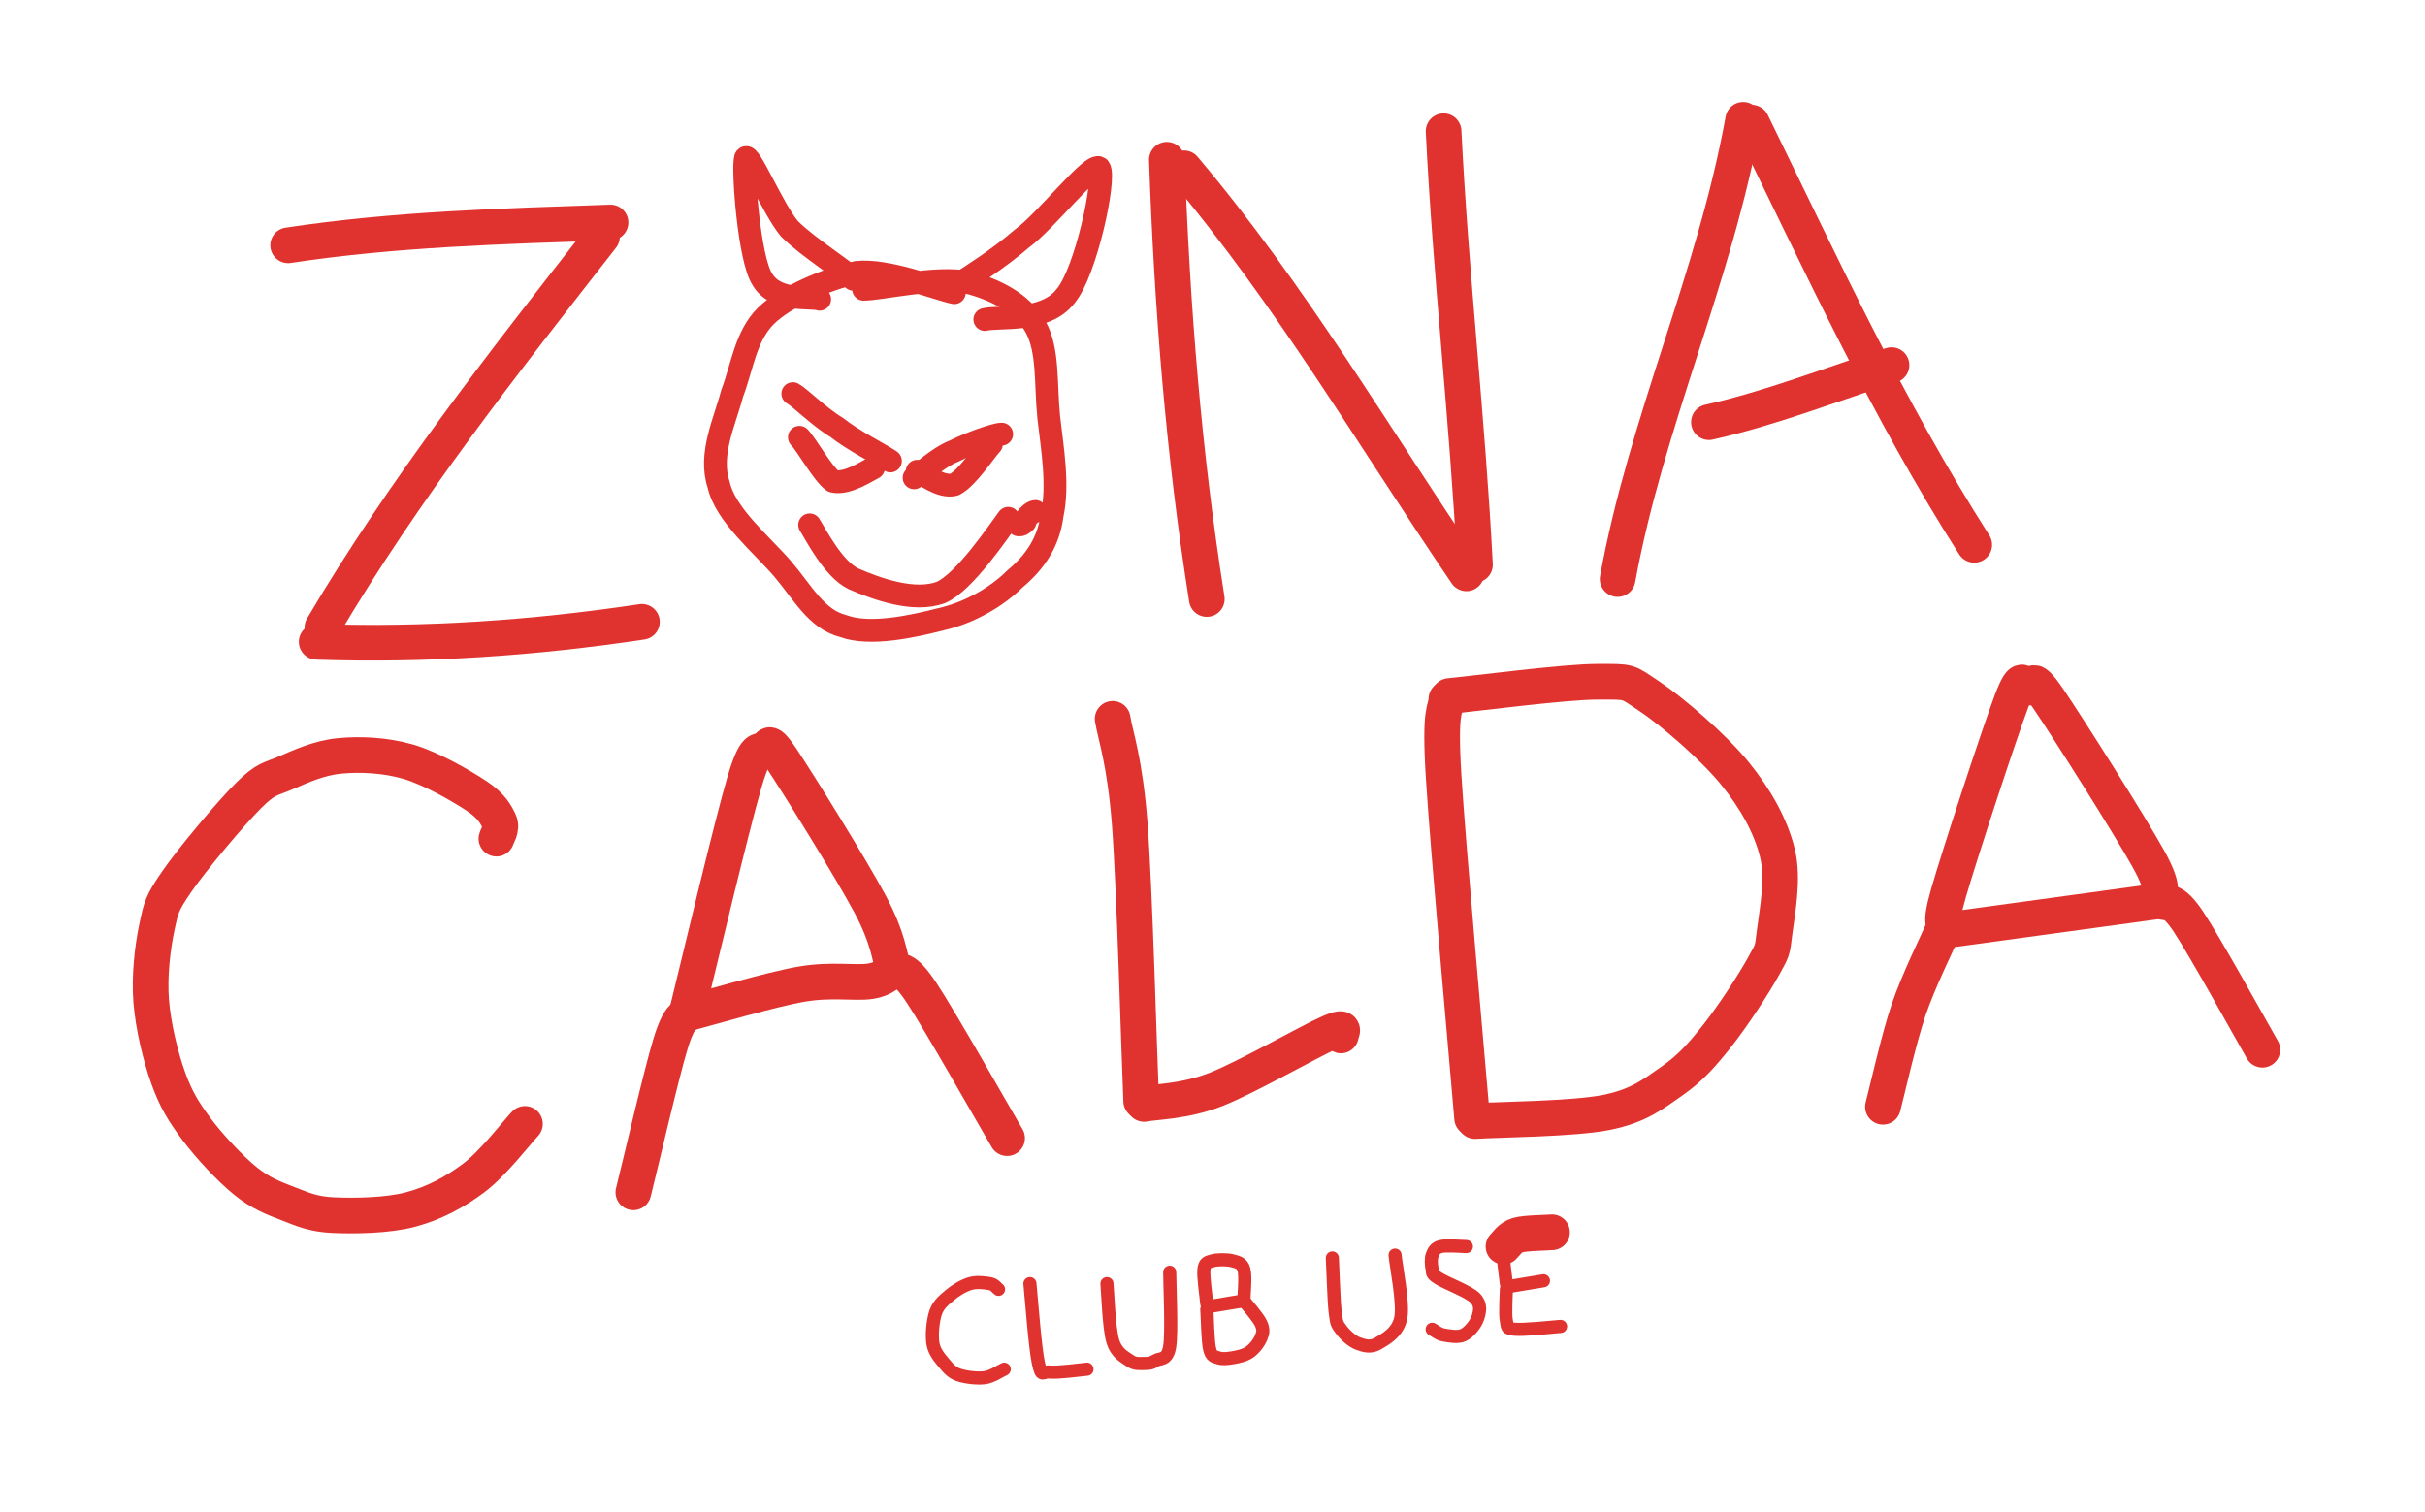
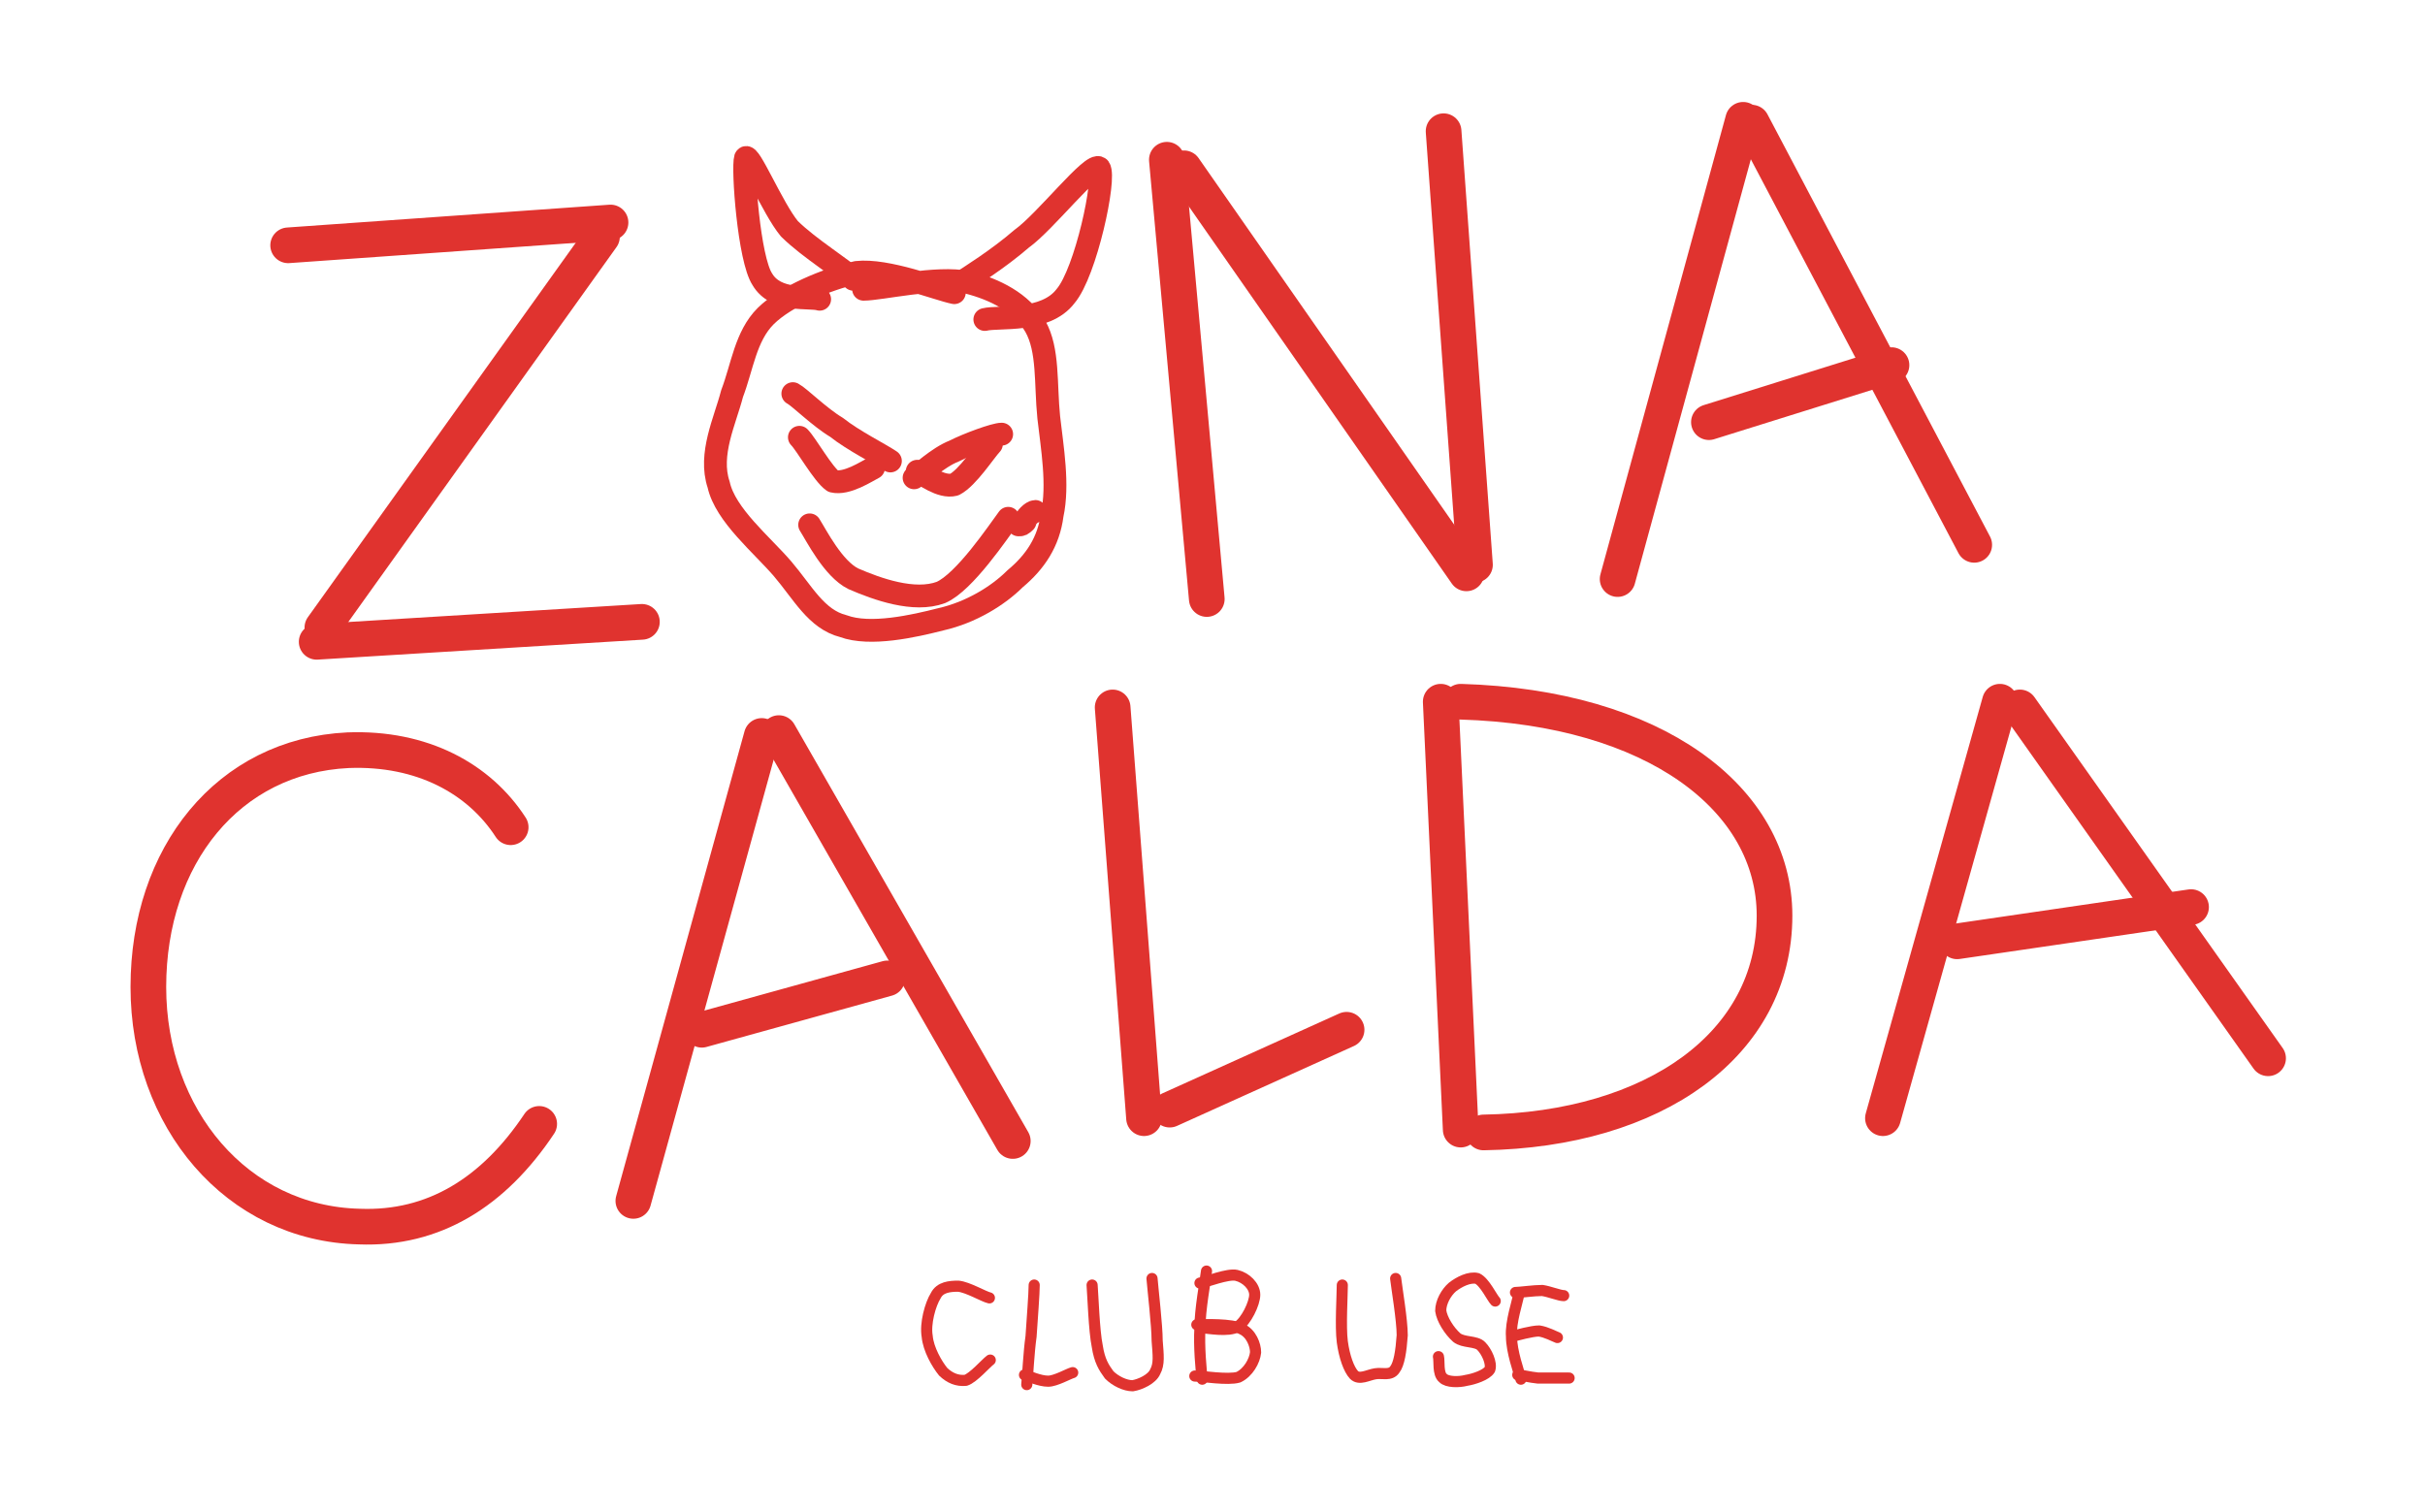
<svg xmlns="http://www.w3.org/2000/svg" viewBox="100 120 850 530" width="3400" height="2120" fill="none" stroke-linecap="round" stroke-linejoin="round">
  <g stroke="#e0332f" stroke-width="12.5">
-     <path d="M201 206C238.5 200.3 276.2 199.3 314 198" />
-     <path d="M311 203C276.4 247.3 241.6 291.5 213 340" />
-     <path d="M211 345C249.2 346.3 287.2 343.7 325 338" />
-     <path d="M509 176C510.8 227.6 514.9 279 523 330" />
-     <path d="M515 179C552.4 223.3 581.6 273.3 614 321" />
-     <path d="M606 166C608.5 216.7 614.4 267.3 617 318" />
-     <path d="M667 323C677 268.1 701.1 217 711 162" />
-     <path d="M714 163C738.5 213.1 761.9 263.8 792 311" />
-     <path d="M699 268C720.9 263.1 741.7 254.8 763 248" />
-     <path d="M782 445C782.2 443.0 779.2 446.2 783.0 433.0C786.8 419.8 800.5 378.0 805.0 366.0C809.5 354.0 809.2 361.8 810.0 361.0" />
-     <path d="M501 507C505.2 506.2 515.2 506.2 526.0 502.0C536.8 497.8 558.7 485.2 566.0 482.0C573.3 478.8 569.3 482.8 570.0 483.0" />
-     <path d="M857 435C856.3 432.7 859.5 432.7 853.0 421.0C846.5 409.3 824.8 375.0 818.0 365.0C811.2 355.0 813.0 361.7 812.0 361.0" />
-     <path d="M616 512C614.3 492.0 607.5 416.5 606.0 392.0C604.5 367.5 606.8 369.5 607.0 365.0" />
-     <path d="M893 488C888.7 480.5 872.8 451.7 867.0 443.0C861.2 434.3 859.5 437.2 858.0 436.0" />
-     <path d="M627 557C627.8 556.3 629.2 553.8 632.0 553.0C634.8 552.2 642.0 552.2 644.0 552.0" />
-     <path d="M414 460C415.5 461.3 416.5 458.2 423.0 468.0C429.5 477.8 448.0 510.5 453.0 519.0" />
-     <path d="M617 513C624.7 512.5 651.5 512.3 663.0 510.0C674.5 507.7 679.5 503.5 686.0 499.0C692.5 494.5 696.7 489.7 702.0 483.0C707.3 476.3 714.7 465.0 718.0 459.0C721.3 453.0 721.2 453.7 722.0 447.0C722.8 440.3 725.3 428.3 723.0 419.0C720.7 409.7 715.5 400.2 708.0 391.0C700.5 381.8 686.0 369.3 678.0 364.0C670.0 358.7 671.7 359.0 660.0 359.0C648.3 359.0 616.7 363.2 608.0 364.0" />
-     <path d="M856 436L783 446" />
-     <path d="M413 460C411.7 460.7 410.3 463.2 405.0 464.0C399.7 464.8 391.5 463.2 381.0 465.0C370.5 466.8 348.5 473.3 342.0 475.0" />
-     <path d="M341 474C344.3 460.7 356.5 409.2 361.0 394.0C365.5 378.8 366.8 384.8 368.0 383.0" />
-     <path d="M322 538C324.2 529.3 331.8 496.5 335.0 486.0C338.2 475.5 340.0 476.8 341.0 475.0" />
-     <path d="M369 383C369.8 383.5 368.0 377.0 374.0 386.0C380.0 395.0 398.5 424.8 405.0 437.0C411.5 449.2 411.7 455.3 413.0 459.0" />
-     <path d="M760 508C761.5 502.3 765.5 484.3 769.0 474.0C772.5 463.7 779.0 450.7 781.0 446.0" />
-     <path d="M274 414C274.2 413.0 276.2 410.5 275.0 408.0C273.8 405.5 272.3 402.5 267.0 399.0C261.7 395.5 251.0 389.3 243.0 387.0C235.0 384.7 226.2 384.3 219.0 385.0C211.8 385.7 205.3 388.7 200.0 391.0C194.7 393.3 193.3 392.7 187.0 399.0C180.7 405.3 167.3 421.3 162.0 429.0C156.7 436.7 156.5 438.0 155.0 445.0C153.5 452.0 152.3 462.2 153.0 471.0C153.7 479.8 156.3 490.5 159.0 498.0C161.7 505.5 164.5 510.0 169.0 516.0C173.5 522.0 180.7 529.7 186.0 534.0C191.3 538.3 195.8 540.0 201.0 542.0C206.2 544.0 209.8 545.7 217.0 546.0C224.2 546.3 235.8 546.2 244.0 544.0C252.2 541.8 259.3 538.0 266.0 533.0C272.7 528.0 281.0 517.2 284.0 514.0" />
-     <path d="M500 506C499.3 489.8 497.7 431.3 496.0 409.0C494.3 386.7 491.0 378.2 490.0 372.0" />
+     <path d="M201 206L314 198" />
+     <path d="M311 203L213 340" />
+     <path d="M211 345L325 338" />
+     <path d="M509 176L523 330" />
+     <path d="M515 179L614 321" />
+     <path d="M606 166L617 318" />
+     <path d="M667 323L711 162" />
+     <path d="M714 163L792 311" />
+     <path d="M699 268L763 248" />
+     <path d="M279 410C268 393 248 382 222 383C180 385 152 420 152 466C152 512 183 549 226 550C252 551 273 538 289 514" />
+     <path d="M322 541L367 378" />
+     <path d="M373 377L455 520" />
+     <path d="M346 481L411 463" />
+     <path d="M490 368L501 512" />
+     <path d="M510 509L572 481" />
+     <path d="M605 366L612 516" />
+     <path d="M612 366C680 368 722 400 722 441C722 486 680 516 620 517" />
+     <path d="M760 512L801 366" />
+     <path d="M808 368L895 491" />
+     <path d="M786 450L868 438" />
  </g>
  <g stroke="#e0332f" stroke-width="8">
    <path d="M402.7 221.4C408.6 221.4 428.6 216.7 439.2 219C448.7 221.4 458.1 226.1 462.9 234.4C467.6 242.7 466.4 254.5 467.6 266.3C468.8 276.9 471.1 289.9 468.8 300.5C467.6 309.9 462.9 317 455.8 322.9C449.9 328.8 440.4 334.7 429.8 337.1C420.4 339.5 405 343 395.6 339.5C386.1 337.1 381.4 327.7 374.3 319.4C367.2 311.1 354.2 300.5 351.9 289.9C348.3 279.2 354.2 267.4 356.6 258C360.2 248.6 361.3 237.9 368.4 230.8C375.5 223.8 389.7 217.9 400.3 215.5C410.9 214.3 428.6 221.4 434.5 222.6" />
    <path d="M387.3 224.9C383.8 223.8 372 226.1 367.2 217.9C362.5 210.8 360.2 178.9 361.3 175.4C362.5 173 370.8 193.1 376.7 200.2C383.8 207.2 395.6 214.3 399.1 217.9" />
    <path d="M445.2 232C449.9 230.8 466.4 233.2 473.5 223.8C480.6 215.5 487.7 182.4 485.3 178.9C482.9 176.5 466.4 197.8 458.1 203.7C449.9 210.8 440.4 216.7 436.9 219" />
    <path d="M377.9 258C380.2 259.2 387.3 266.3 393.2 269.8C399.1 274.5 408.6 279.2 412.1 281.6" />
    <path d="M380.2 273.3C382.6 275.7 388.5 286.3 392 288.7C396.8 289.9 403.8 285.2 406.2 284" />
    <path d="M451.1 272.2C448.7 272.2 439.2 275.7 434.5 278.1C428.6 280.4 422.7 286.3 420.4 287.5" />
    <path d="M447.5 275.7C445.2 278.1 439.2 287.5 434.5 289.9C429.8 291.1 423.9 286.3 421.5 285.2" />
    <path d="M383.8 304C386.1 307.6 392 319.4 399.1 322.9C407.4 326.5 420.4 331.2 429.8 327.7C438.1 324.1 449.9 306.4 453.4 301.7" />
    <path d="M457 304C458.1 304 458.1 304 459.3 302.9C459.3 301.7 461.7 299.3 462.9 299.3" />
  </g>
-   <g stroke="#e0332f" stroke-width="4.6">
-     <path d="M644 552C641.8 552.2 633.8 552.2 631.0 553.0C628.2 553.8 627.5 554.2 627.0 557.0C626.5 559.8 627.8 567.8 628.0 570.0" />
-     <path d="M628 572C628.0 573.8 627.5 580.7 628.0 583.0C628.5 585.3 627.8 585.7 631.0 586.0C634.2 586.3 644.3 585.2 647.0 585.0" />
-     <path d="M567 561C567.2 564.2 567.5 575.8 568.0 580.0C568.5 584.2 568.7 584.2 570.0 586.0C571.3 587.8 573.8 590.2 576.0 591.0C578.2 591.8 580.5 592.5 583.0 591.0C585.5 589.5 590.0 587.2 591.0 582.0C592.0 576.8 589.3 563.7 589.0 560.0" />
-     <path d="M523 577C522.8 575.0 521.7 567.5 522.0 565.0C522.3 562.5 523.3 562.5 525.0 562.0C526.7 561.5 530.2 561.5 532.0 562.0C533.8 562.5 535.3 562.7 536.0 565.0C536.7 567.3 536.0 574.2 536.0 576.0" />
-     <path d="M629 571L641 569" />
-     <path d="M523 579C523.2 581.3 523.3 590.2 524.0 593.0C524.7 595.8 525.7 595.5 527.0 596.0C528.3 596.5 530.2 596.3 532.0 596.0C533.8 595.7 536.3 595.2 538.0 594.0C539.7 592.8 541.3 590.7 542.0 589.0C542.7 587.3 543.0 586.2 542.0 584.0C541.0 581.8 537.0 577.3 536.0 576.0" />
-     <path d="M602 586C602.7 586.3 604.2 587.7 606.0 588.0C607.8 588.3 611.0 589.0 613.0 588.0C615.0 587.0 617.3 584.2 618.0 582.0C618.7 579.8 619.3 577.3 617.0 575.0C614.7 572.7 606.5 569.7 604.0 568.0C601.5 566.3 602.3 566.3 602.0 565.0C601.7 563.7 601.5 561.3 602.0 560.0C602.5 558.7 603.0 557.5 605.0 557.0C607.0 556.5 612.5 557.0 614.0 557.0" />
-     <path d="M450 572C449.5 571.7 448.7 570.3 447.0 570.0C445.3 569.7 442.3 569.3 440.0 570.0C437.7 570.7 435.0 572.3 433.0 574.0C431.0 575.7 429.0 577.2 428.0 580.0C427.0 582.8 426.5 588.0 427.0 591.0C427.5 594.0 429.5 596.2 431.0 598.0C432.5 599.8 433.7 601.2 436.0 602.0C438.3 602.8 442.3 603.3 445.0 603.0C447.7 602.7 450.8 600.5 452.0 600.0" />
-     <path d="M524 578L536 576" />
-     <path d="M510 566C510.0 570.3 510.8 586.8 510.0 592.0C509.2 597.2 506.5 596.0 505.0 597.0C503.5 598.0 502.5 598.0 501.0 598.0C499.5 598.0 497.8 598.3 496.0 597.0C494.2 595.7 491.3 594.5 490.0 590.0C488.7 585.5 488.3 573.3 488.0 570.0" />
-     <path d="M481 600C478.8 600.2 470.8 601.3 468.0 601.0C465.2 600.7 465.2 603.2 464.0 598.0C462.8 592.8 461.5 574.7 461.0 570.0" />
+   <g stroke="#e0332f" stroke-width="3.9">
+     <path d="M446.8 575C444.9 574.6 439.2 571.2 435.9 570.9C432.9 570.9 429.5 571.2 428 574.2C426.1 577.2 424.2 584 425 588.5C425.4 593 428.4 598.2 430.6 600.9C432.9 603.1 435.5 604.2 438.5 603.9C441.1 603.1 445.6 597.9 447.1 596.8" />
+     <path d="M462.5 570.5C462.5 573.5 461.8 582.5 461.4 588.5C460.6 594.1 460.2 602.8 459.9 605.4" />
+     <path d="M459.1 602C460.6 602.4 464.4 604.2 467.4 604.2C470 604.2 474.5 601.6 476 601.2" />
+     <path d="M482.8 570.5C483.1 574.2 483.5 586.6 484.6 591.9C485.4 597.1 486.9 599.4 488.8 602C491 604.2 494.4 605.8 497 605.8C499.6 605.4 503.8 603.5 504.9 600.9C506.4 598.2 506 595.2 505.6 590C505.6 584.8 504.1 572 503.8 568.2" />
+     <path d="M522.9 565.6C522.5 569 520.6 579.1 520.6 585.5C520.2 591.9 521 600.5 521.4 603.5" />
+     <path d="M520.6 569.8C522.9 569.4 530.4 566.4 533.4 567.1C536.8 567.9 539.8 570.9 539.8 573.9C539.8 576.9 536.8 583.2 533.8 585.1C530.4 587 523.2 585.5 521.4 585.5" />
+     <path d="M519.5 584.4C522.1 584.4 531.9 584 535.2 585.9C538.6 587.4 540.1 591.5 540.1 594.1C539.8 597.1 537.5 601.2 534.1 602.8C530.4 603.9 521.4 602.4 518.8 602.4" />
+     <path d="M570.5 570.5C570.5 573.9 569.8 585.1 570.5 590.4C571.2 595.6 572.8 600.1 574.6 602C576.5 603.9 579.5 602 582.1 601.6C584.4 601.2 587.4 602.4 588.9 600.1C590.4 598.2 591.1 593.8 591.5 588.1C591.5 582.9 589.6 571.6 589.2 568.2" />
+     <path d="M624.1 576.1C623 575 620.4 569.4 617.8 568.2C615.1 567.5 611.4 569.4 609.1 571.2C606.9 573.1 605 576.5 605 579.5C605.4 582.5 608 586.6 610.6 588.9C612.9 590.8 617.4 590 619.2 591.9C621.1 593.8 623 597.9 622.2 600.1C621.1 602 616.6 603.5 614 603.9C611.4 604.6 607.2 604.6 605.8 603.1C603.9 601.6 604.6 597.1 604.2 595.6" />
+     <path d="M632.4 573.5C632 576.1 629.4 583.6 629.8 588.5C629.8 593.8 632.4 600.9 633.1 603.5" />
+     <path d="M631.2 573.1C632.8 573.1 637.6 572.4 640.6 572.4C643.2 572.8 646.6 574.2 648.1 574.2" />
+     <path d="M630.1 588.5C631.6 588.1 636.9 586.6 639.5 586.6C642.1 587 644.8 588.5 645.9 588.9" />
+     <path d="M632 602C633.1 602 636.1 602.8 639.1 603.1C641.8 603.1 648.1 603.1 650 603.1" />
  </g>
</svg>
